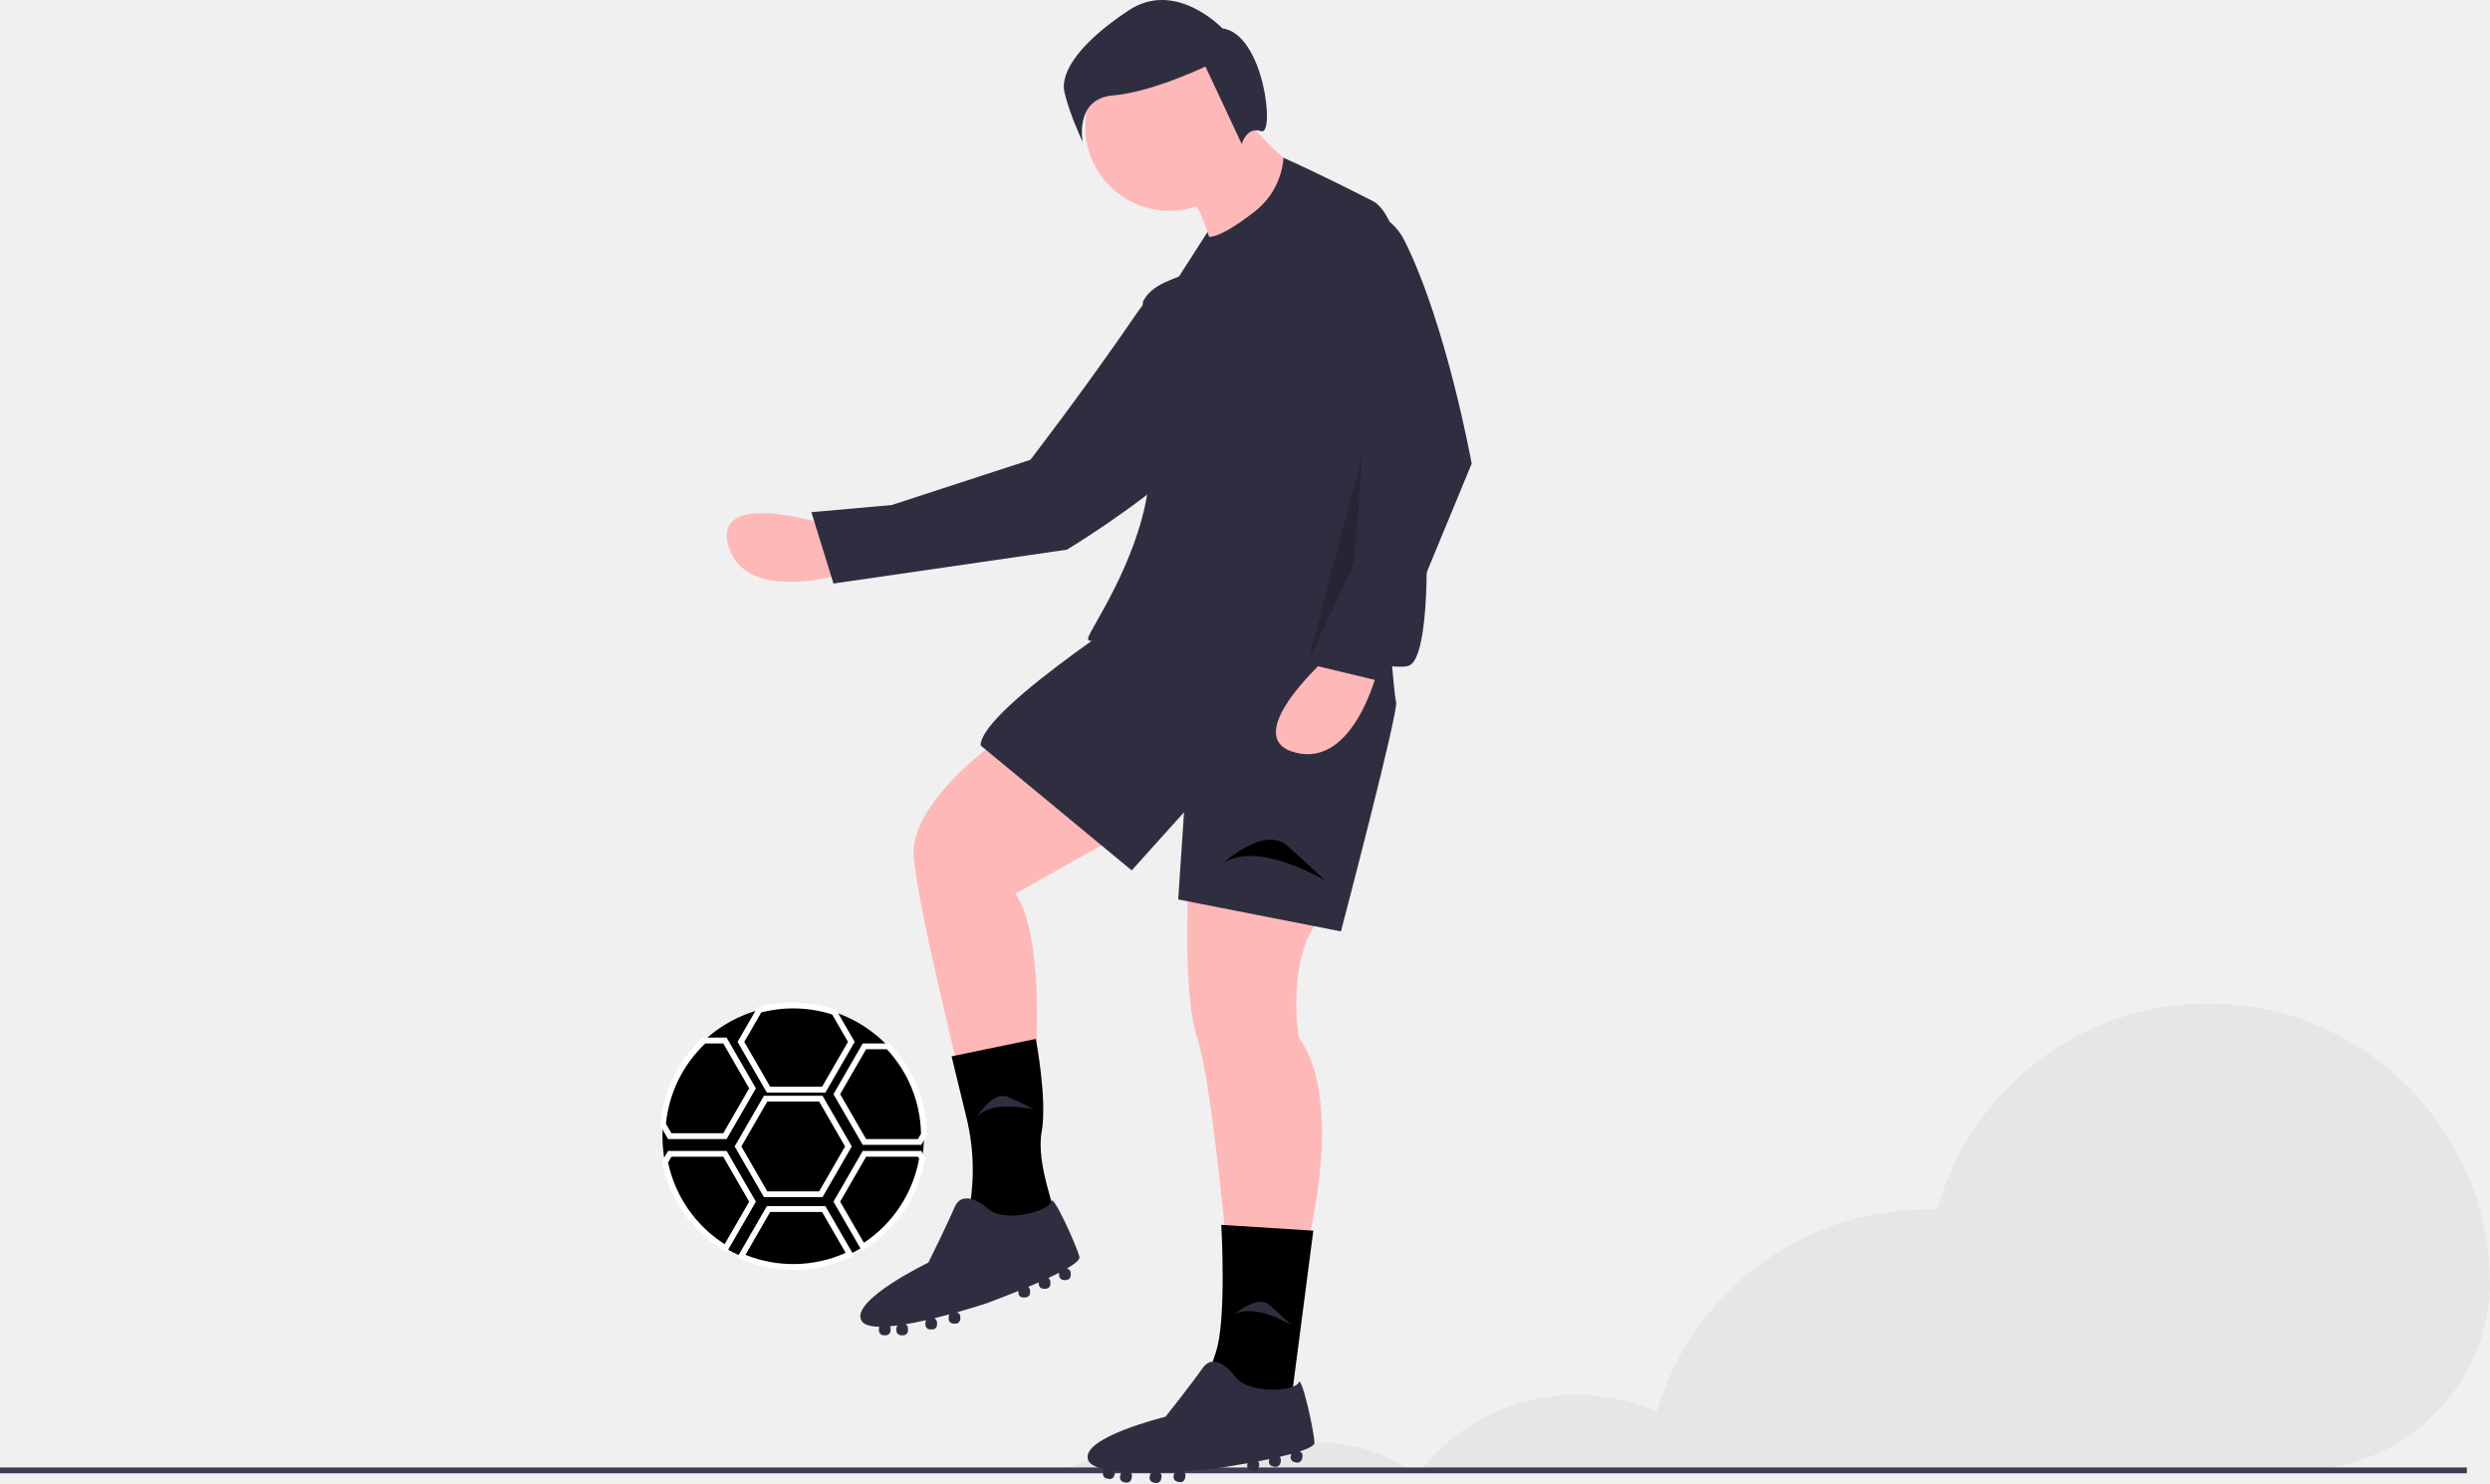
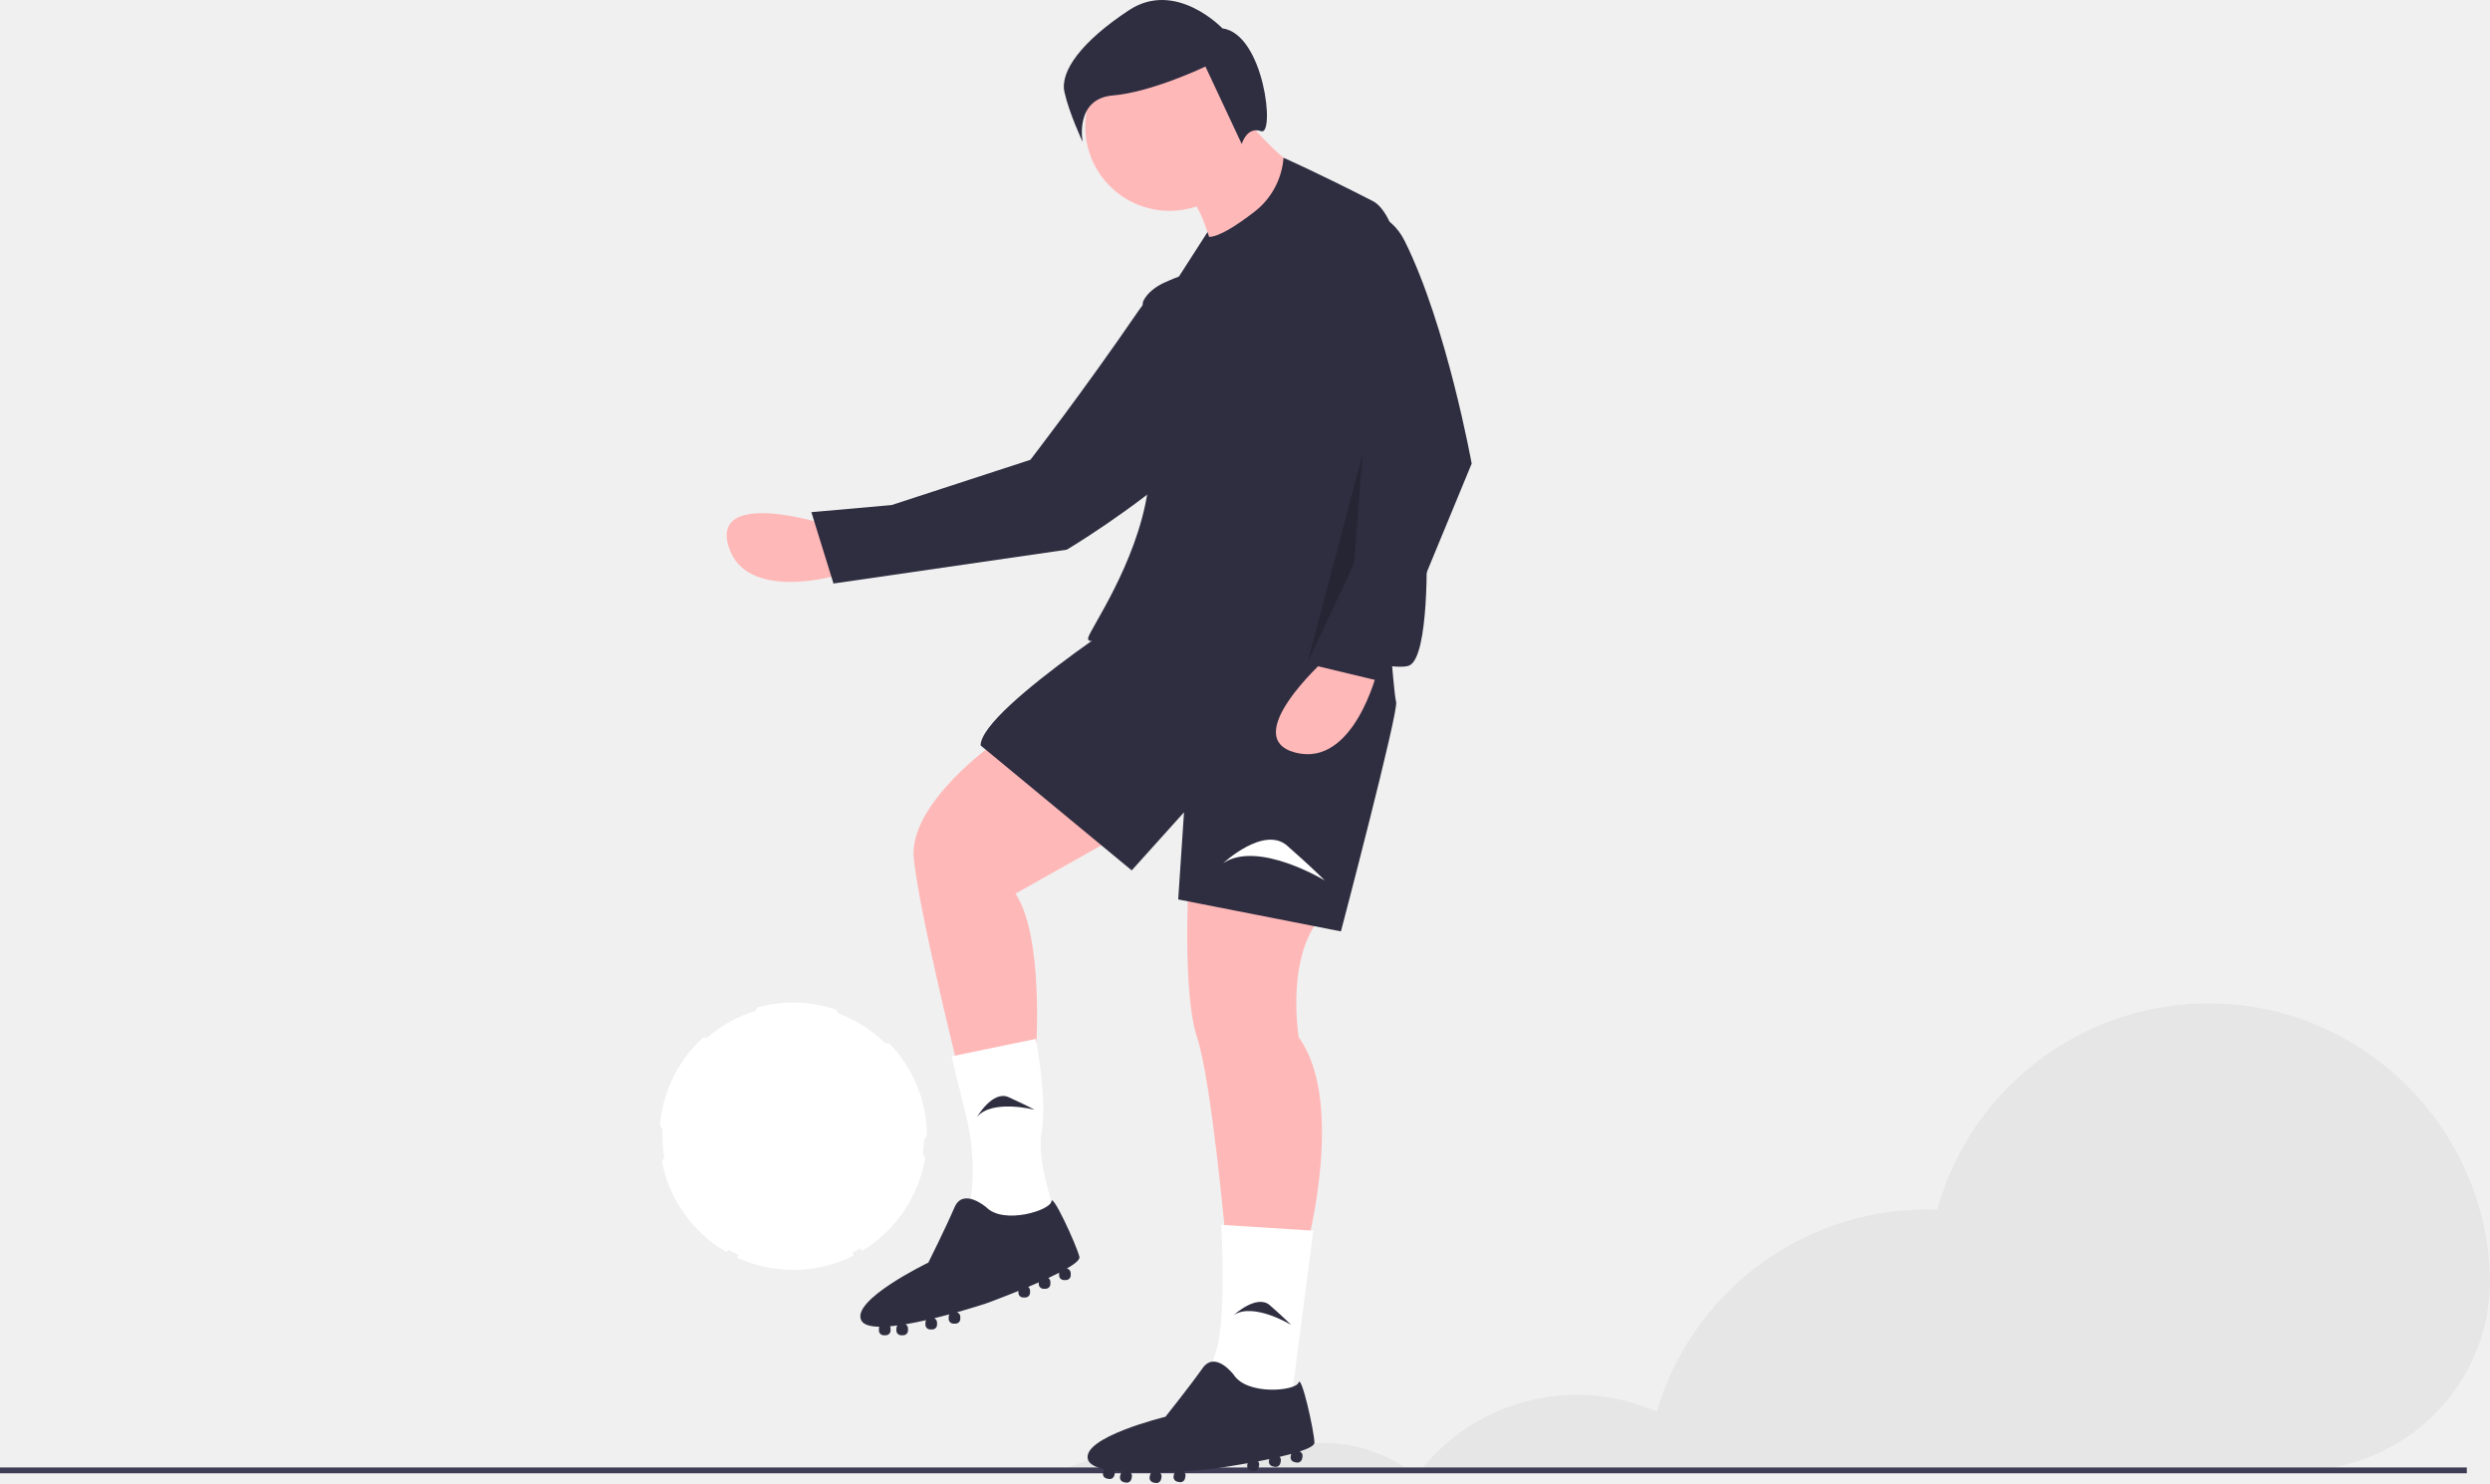
<svg xmlns="http://www.w3.org/2000/svg" id="b19166cc-0fc2-4ad2-ab70-e750108f5605" data-name="Layer 1" width="inherit" height="inherit" viewBox="0 0 856.974 510.427">
  <path d="M585.513,699.852c3.119-3.939,7.232,3.896,11.346,1H574.061C578.702,703.429,582.324,695.642,585.513,699.852Z" transform="translate(-171.5131 -194.7866)" fill="none" />
  <path d="M660.47,700.852h-3.93c.844.593,1.691,1.184,2.498,1.825C659.498,702.054,659.989,701.458,660.47,700.852Z" transform="translate(-171.5131 -194.7866)" fill="none" />
  <path d="M555.814,696.125a37.624,37.624,0,0,0-18.293,4.727h36.54A37.46,37.46,0,0,0,555.814,696.125Z" transform="translate(-171.5131 -194.7866)" fill="#e6e6e6" />
  <path d="M626.719,691.398a51.693,51.693,0,0,0-29.86,9.454h59.68A51.681,51.681,0,0,0,626.719,691.398Z" transform="translate(-171.5131 -194.7866)" fill="#e6e6e6" />
  <path d="M1028.363,631.558c-2.67-48.412-41.566-87.883-89.938-91.191A96.924,96.924,0,0,0,838.239,611.128c-1.174-.042-2.347-.089-3.531-.089a96.926,96.926,0,0,0-92.976,69.6,68.484,68.484,0,0,0-81.262,20.213H962.742c37.136,0,67.204-30.759,65.69-67.864Q1028.403,632.274,1028.363,631.558Z" transform="translate(-171.5131 -194.7866)" fill="#e6e6e6" />
  <rect y="505.065" width="849" height="2" fill="#3f3d56" />
  <path d="M454.857,375.025s-38.535-12.003-32.619,7.745,38.373,9.773,38.373,9.773Z" transform="translate(-171.5131 -194.7866)" fill="#ffb8b8" />
  <path d="M602.159,300.9s-19.748-26.987-38.935,1.029C544,330,526.127,353.044,526.127,353.044L478.381,368.612l-27.622,2.451,7.609,24.558,80.313-11.651S628.095,330.856,602.159,300.9Z" transform="translate(-171.5131 -194.7866)" fill="#2f2e41" />
  <path d="M514.013,450.352s-30,21-28,40,15,71,15,71l27-4s3-40-7-55l48-27Z" transform="translate(-171.5131 -194.7866)" fill="#ffb8b8" />
  <path d="M580.513,499.852s-2,37,3,52,10,71,10,71h28s13-49-3-71c0,0-5-29,9-43Z" transform="translate(-171.5131 -194.7866)" fill="#ffb8b8" />
  <path d="M574.013,397.352s-65,41-65,54l52,43,18-20-2,30,56,11s20-76,19-79-4-47-4-47Z" transform="translate(-171.5131 -194.7866)" fill="#2f2e41" />
-   <path d="M528.013,552.352l-29,6,5.152,21.182a75.641,75.641,0,0,1,.848,31.818h0s30,8,30,4-7-20-5-31S528.013,552.352,528.013,552.352Z" transform="translate(-171.5131 -194.7866)" fill="#000000" />
+   <path d="M528.013,552.352l-29,6,5.152,21.182a75.641,75.641,0,0,1,.848,31.818h0s30,8,30,4-7-20-5-31S528.013,552.352,528.013,552.352Z" transform="translate(-171.5131 -194.7866)" fill="#ffffff" />
  <path d="M543.013,627.352c-1-4-9.308-22.136-9.654-19.068s-16.346,8.068-22.346,2.068c0,0-8-7-11,0s-9,19-9,19-27,13-23,20c.809,1.416,3.05,2.013,6.111,2.065a1.633,1.633,0,0,0-.111.58v.709a1.646,1.646,0,0,0,1.646,1.646h.709a1.646,1.646,0,0,0,1.646-1.646v-.709a1.628,1.628,0,0,0-.18-.733c.818-.072,1.666-.166,2.539-.281a1.63,1.63,0,0,0-.359,1.014v.709a1.646,1.646,0,0,0,1.646,1.646h.709a1.646,1.646,0,0,0,1.646-1.646v-.709a1.638,1.638,0,0,0-.851-1.433c2.302-.384,4.704-.873,7.093-1.415a1.631,1.631,0,0,0-.242.847v.709a1.646,1.646,0,0,0,1.646,1.646h.709a1.646,1.646,0,0,0,1.646-1.646v-.709a1.644,1.644,0,0,0-.978-1.502c1.792-.437,3.548-.892,5.219-1.344a1.631,1.631,0,0,0-.24.845v.709a1.646,1.646,0,0,0,1.646,1.646h.709a1.646,1.646,0,0,0,1.646-1.646v-.709a1.64,1.64,0,0,0-1.157-1.563c5.873-1.654,10.157-3.082,10.157-3.082s4.976-1.81,11-4.256v.611a1.646,1.646,0,0,0,1.646,1.646h.709a1.646,1.646,0,0,0,1.646-1.646v-.709a1.636,1.636,0,0,0-.636-1.291c1.21-.508,2.43-1.031,3.636-1.563v.563a1.646,1.646,0,0,0,1.646,1.646h.709a1.646,1.646,0,0,0,1.646-1.646v-.709a1.642,1.642,0,0,0-.704-1.347c1.305-.609,2.562-1.217,3.721-1.813-.005.053-.016.105-.016.16v.709a1.646,1.646,0,0,0,1.646,1.646h.709a1.646,1.646,0,0,0,1.646-1.646v-.709a1.646,1.646,0,0,0-1.317-1.612C541.492,629.761,543.255,628.321,543.013,627.352Z" transform="translate(-171.5131 -194.7866)" fill="#2f2e41" />
-   <path d="M623.513,618.352l-31.68-2s1.92,33-1.92,44-1.92,15-1.92,15l27.84,2Z" transform="translate(-171.5131 -194.7866)" fill="#000000" />
+   <path d="M623.513,618.352l-31.68-2s1.92,33-1.92,44-1.92,15-1.92,15l27.84,2Z" transform="translate(-171.5131 -194.7866)" fill="#ffffff" />
  <path d="M623.903,691.286c-.144-4.121-4.488-23.59-5.466-20.662s-17.669,4.482-22.286-2.637c0,0-6.365-8.514-10.758-2.294s-12.764,16.706-12.764,16.706-29.117,7.085-26.665,14.765c.496,1.553,2.564,2.605,5.546,3.294a1.634,1.634,0,0,0-.229.544l-.148.693a1.646,1.646,0,0,0,1.266,1.953l.693.148a1.646,1.646,0,0,0,1.953-1.266l.148-.693a1.628,1.628,0,0,0-.023-.755c.815.1,1.664.185,2.541.254a1.63,1.63,0,0,0-.563.917l-.148.693a1.646,1.646,0,0,0,1.266,1.953l.693.148a1.646,1.646,0,0,0,1.953-1.266l.148-.693a1.638,1.638,0,0,0-.534-1.579c2.331.104,4.783.127,7.232.095a1.631,1.631,0,0,0-.413.778l-.148.693a1.646,1.646,0,0,0,1.266,1.953l.693.148a1.646,1.646,0,0,0,1.953-1.266l.148-.693a1.644,1.644,0,0,0-.644-1.673c1.843-.054,3.656-.133,5.384-.226a1.631,1.631,0,0,0-.411.777l-.148.693a1.646,1.646,0,0,0,1.266,1.953l.693.148a1.646,1.646,0,0,0,1.953-1.266l.148-.693a1.64,1.64,0,0,0-.806-1.77c6.089-.393,10.577-.897,10.577-.897s5.244-.733,11.646-1.869l-.127.597a1.646,1.646,0,0,0,1.266,1.953l.693.148a1.646,1.646,0,0,0,1.953-1.266l.148-.693a1.636,1.636,0,0,0-.353-1.395c1.289-.245,2.591-.502,3.882-.77l-.117.55a1.646,1.646,0,0,0,1.266,1.953l.693.148a1.646,1.646,0,0,0,1.953-1.266l.148-.693a1.642,1.642,0,0,0-.408-1.464c1.403-.323,2.759-.656,4.017-.997-.016.051-.038.099-.049.153l-.148.693a1.646,1.646,0,0,0,1.266,1.953l.693.148a1.646,1.646,0,0,0,1.953-1.266l.148-.693a1.646,1.646,0,0,0-.952-1.852C621.913,693.326,623.938,692.285,623.903,691.286Z" transform="translate(-171.5131 -194.7866)" fill="#2f2e41" />
  <circle cx="402.5" cy="43.565" r="29" fill="#ffb8b8" />
  <path d="M600.013,235.352s16,20,24,19l-35,27s-4-17-9-19S600.013,235.352,600.013,235.352Z" transform="translate(-171.5131 -194.7866)" fill="#ffb8b8" />
  <path d="M662.513,383.852S662.511,273.505,644,264c-18.5-9.5-30.738-14.922-30.738-14.922h0a25.958,25.958,0,0,1-9.98,18.567c-6.134,4.736-12.245,8.663-15.659,8.675l-.11-.468-.416-1.189-10.084,15.689s-9,2-12,8c-1.623,3.246,6.031,35.923,1.5,65.5-3.844,25.094-20.041,47.746-20.5,50.5-.776,4.655,18.91-7.542,27.775-13.244.131.146.225.244.225.244s-5,2,5-1c5.666-1.7,13.577-1.794,19.372-1.557-.007,1.737.034,3.118.128,4.057,1,10,51,24,58,21S662.513,383.852,662.513,383.852Z" transform="translate(-171.5131 -194.7866)" fill="#2f2e41" />
  <path d="M627.513,421.852s-30,27-10,32,28-28,28-28Z" transform="translate(-171.5131 -194.7866)" fill="#ffb8b8" />
-   <path d="M592.513,491.852s14-13,22-6,13,12,13,12S604.513,483.852,592.513,491.852Z" transform="translate(-171.5131 -194.7866)" fill="#000000" />
+   <path d="M592.513,491.852s14-13,22-6,13,12,13,12S604.513,483.852,592.513,491.852Z" transform="translate(-171.5131 -194.7866)" fill="#ffffff" />
  <path d="M596.15,647.4s7.891-7.327,12.4-3.382,7.327,6.764,7.327,6.764S602.913,642.891,596.15,647.4Z" transform="translate(-171.5131 -194.7866)" fill="#2f2e41" />
  <path d="M507.746,579.246s5.417-9.307,10.879-6.844,8.979,4.338,8.979,4.338S512.905,572.963,507.746,579.246Z" transform="translate(-171.5131 -194.7866)" fill="#2f2e41" />
  <path d="M654.957,277.721c-9.913-19.926-40.074-9.058-35.173,12.651q.11.485.23.98a197.351,197.351,0,0,0,25,58l-11,49-12,25,25,6,31-75S669.462,306.879,654.957,277.721Z" transform="translate(-171.5131 -194.7866)" fill="#2f2e41" />
  <polygon points="469 156.065 450 228.065 466 194.065 469 156.065" opacity="0.2" />
  <path d="M592.226,204.548s-16.03-16.876-32.165-6.248S536.271,219.252,537.853,226.441s6.264,17.188,6.264,17.188-2.91-14.893,10.45-15.995,31.819-9.944,31.819-9.944l12.486,26.664s1.765-6.179,6.659-4.407S606.632,206.525,592.226,204.548Z" transform="translate(-171.5131 -194.7866)" fill="#2f2e41" />
-   <path d="M489.513,585.852a45.906,45.906,0,0,1-.63,7.56v.01a45.011,45.011,0,0,1-62.24,33.73h-.01a43.903,43.903,0,0,1-5.37-2.77,45.067,45.067,0,0,1-20.88-29.65,45.556,45.556,0,0,1-.87-8.88c0-1.36.06-2.71.18-4.04v-.01a44.998,44.998,0,0,1,89.81,3.43v.01C489.513,585.452,489.513,585.642,489.513,585.852Z" transform="translate(-171.5131 -194.7866)" fill="#000000" />
+   <path d="M489.513,585.852a45.906,45.906,0,0,1-.63,7.56v.01a45.011,45.011,0,0,1-62.24,33.73h-.01a43.903,43.903,0,0,1-5.37-2.77,45.067,45.067,0,0,1-20.88-29.65,45.556,45.556,0,0,1-.87-8.88c0-1.36.06-2.71.18-4.04v-.01a44.998,44.998,0,0,1,89.81,3.43v.01C489.513,585.452,489.513,585.642,489.513,585.852Z" transform="translate(-171.5131 -194.7866)" fill="#ffffff" />
  <path d="M455.59,570.822H435.436l-10.078-17.45,6.835-11.848.399-.107a46.155,46.155,0,0,1,26.303.735l.362.12,6.41,11.1Zm-19-2H454.436l8.922-15.45-5.449-9.438a44.355,44.355,0,0,0-24.398-.691l-5.843,10.129Z" transform="translate(-171.5131 -194.7866)" fill="#fff" />
  <path d="M454.59,606.823H434.436l-10.078-17.454L434.436,571.914h20.154l10.078,17.454Zm-19-2H453.436l8.922-15.454L453.436,573.914h-17.846l-8.922,15.454Z" transform="translate(-171.5131 -194.7866)" fill="#fff" />
  <path d="M444.513,631.852a45.582,45.582,0,0,1-18.269-3.783l-1.028-.446,10.219-17.711h20.155l9.788,16.955-.972.467A45.572,45.572,0,0,1,444.513,631.852Zm-16.437-5.184a44.048,44.048,0,0,0,34.485-.682l-8.125-14.075H436.591Z" transform="translate(-171.5131 -194.7866)" fill="#fff" />
  <path d="M488.59,588.822H468.436l-10.078-17.45,10.077-17.46h9.177l.296.312A45.78,45.78,0,0,1,490.503,585.219v.29Zm-19-2H487.436l1.063-1.841a43.779,43.779,0,0,0-11.749-29.069h-7.16l-8.923,15.46Z" transform="translate(-171.5131 -194.7866)" fill="#fff" />
  <path d="M468.158,625.333l-9.8-16.962,10.077-17.46h20.154l1.294,2.23-.014.447a46.096,46.096,0,0,1-20.832,31.188Zm-7.49-16.962,8.175,14.148a44.09,44.09,0,0,0,18.995-28.919l-.4-.689H469.591Z" transform="translate(-171.5131 -194.7866)" fill="#fff" />
  <path d="M421.619,625.765l-.873-.527A46.115,46.115,0,0,1,399.403,594.928l-.074-.37,2.107-3.646h20.155l10.077,17.46Zm-20.18-30.862a44.112,44.112,0,0,0,19.474,28.086l8.445-14.617-8.923-15.46H402.59Z" transform="translate(-171.5131 -194.7866)" fill="#fff" />
  <path d="M421.59,586.822H401.436l-2.743-4.741v-.269A45.861,45.861,0,0,1,413.182,552.179l.288-.268h8.121l10.077,17.46Zm-19-2H420.436l8.922-15.45-8.923-15.46h-6.176a43.818,43.818,0,0,0-13.541,27.674Z" transform="translate(-171.5131 -194.7866)" fill="#fff" />
</svg>
